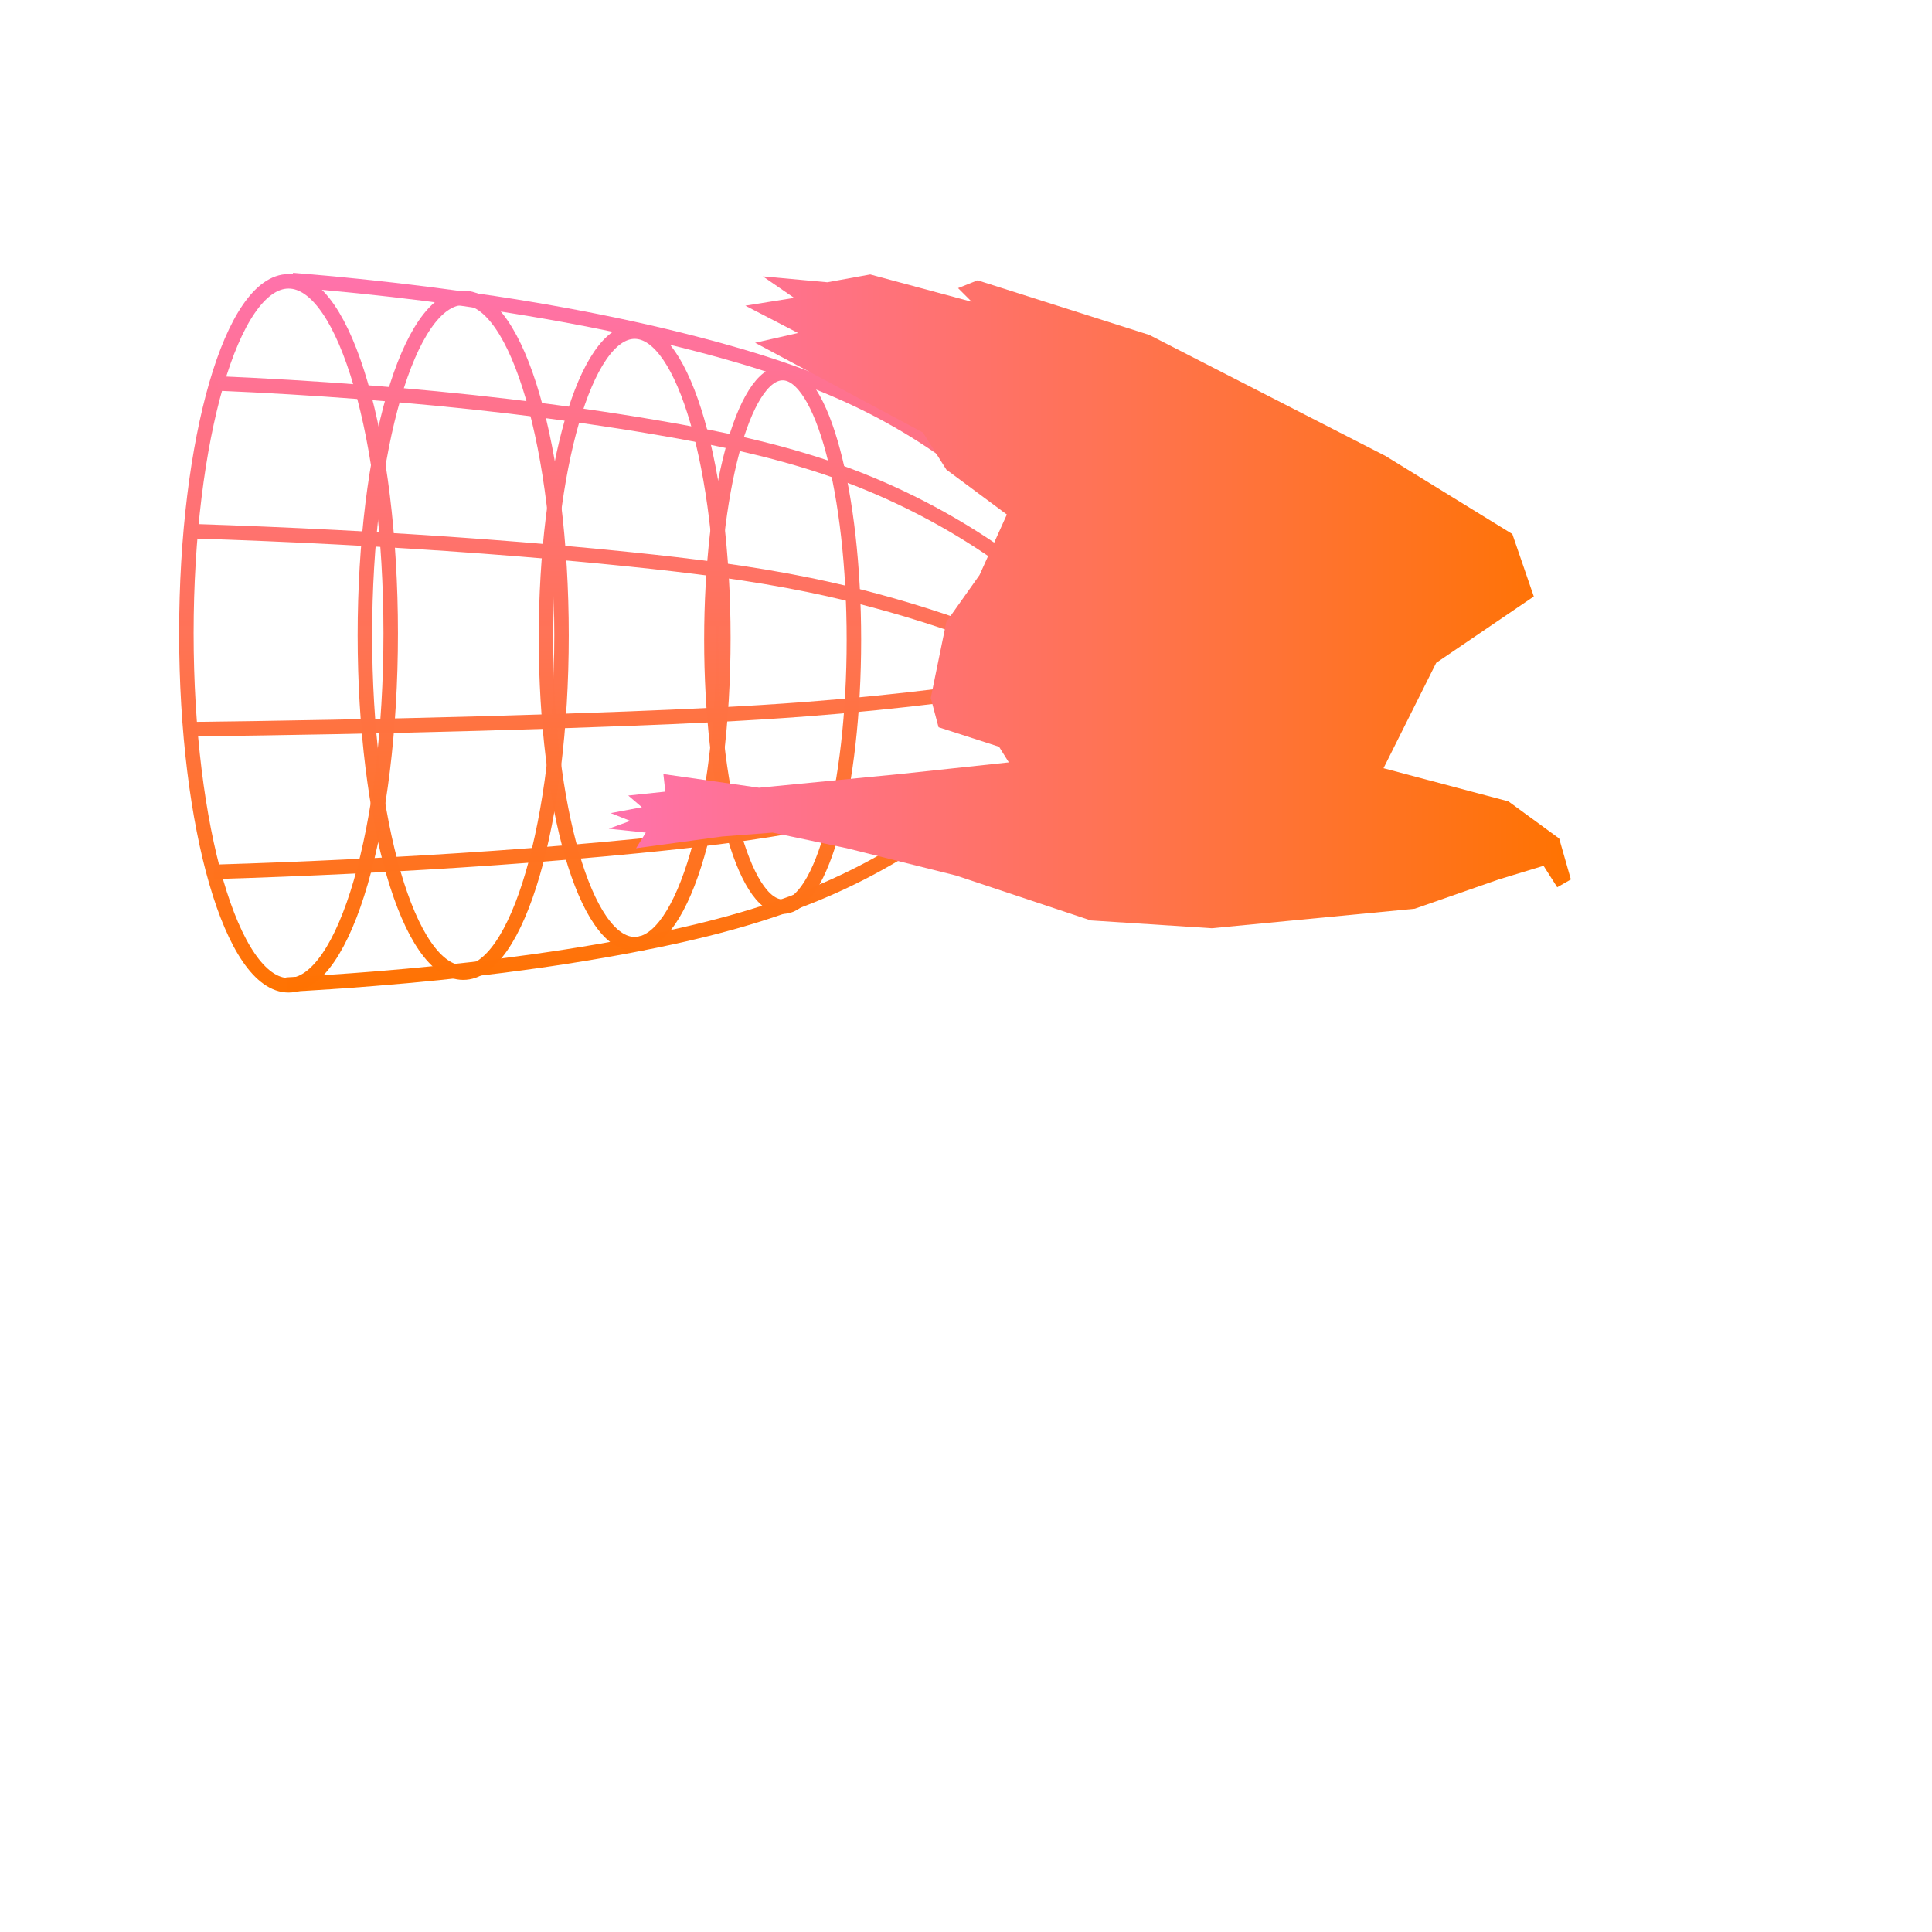
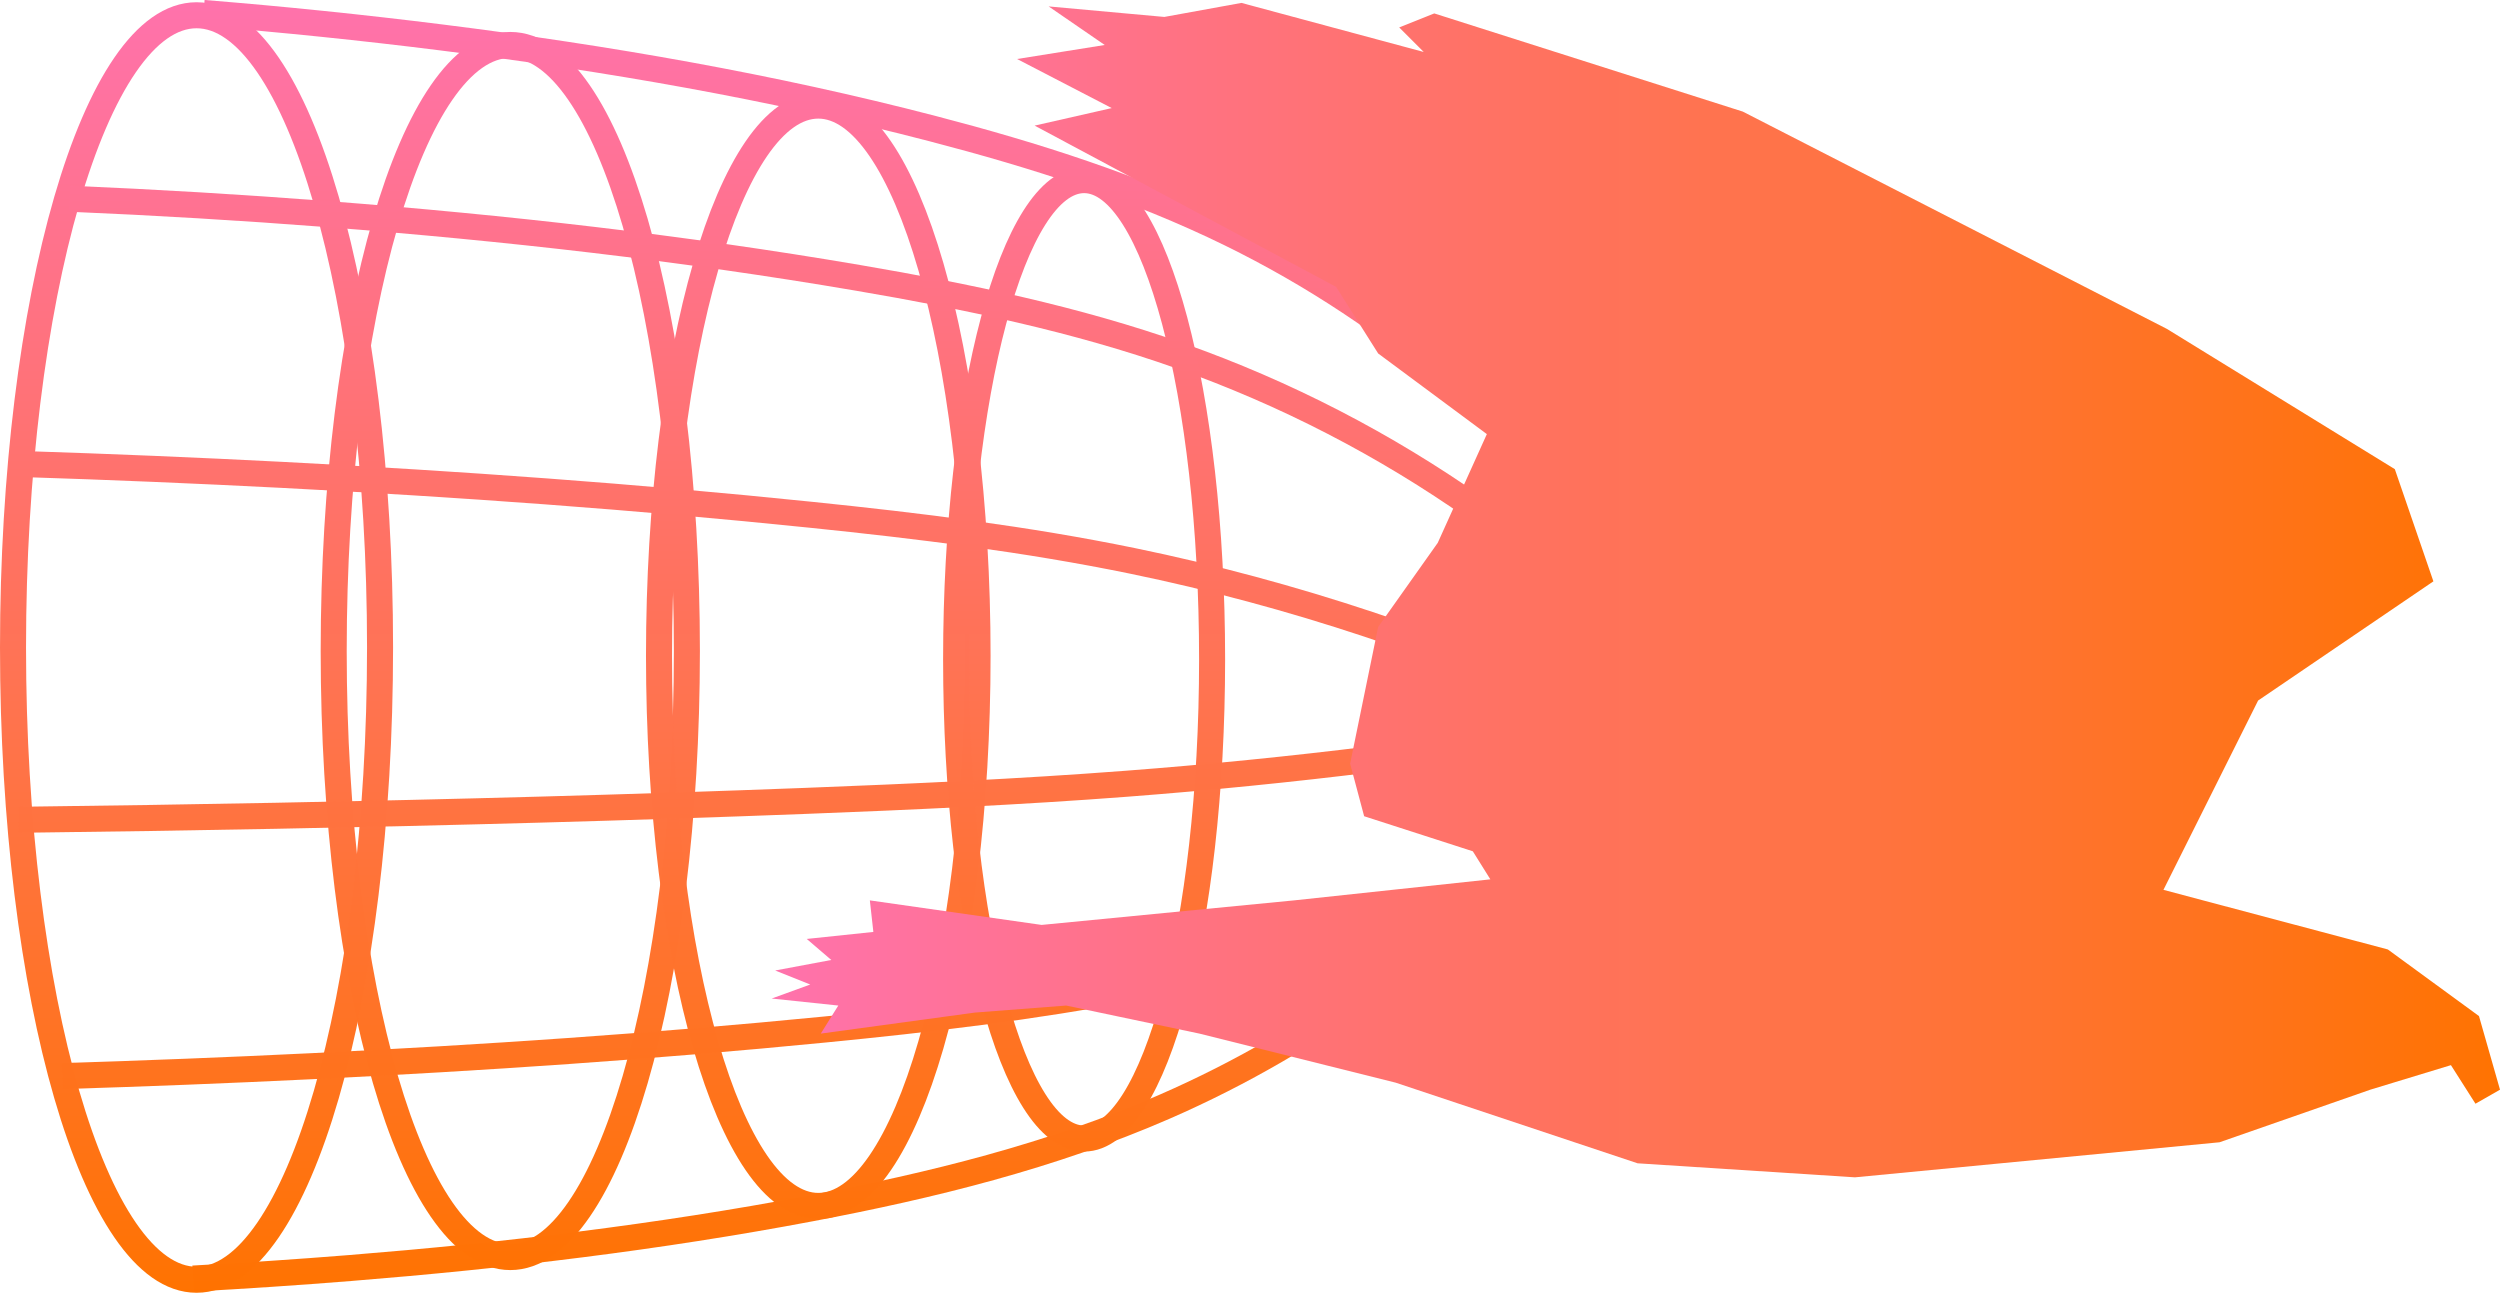
- <svg xmlns="http://www.w3.org/2000/svg" xmlns:ns1="http://www.openswatchbook.org/uri/2009/osb" xmlns:xlink="http://www.w3.org/1999/xlink" width="1000px" height="1000px" viewBox="0 0 1000 1000" version="1.1" id="SVGRoot">
+ <svg xmlns="http://www.w3.org/2000/svg" xmlns:ns1="http://www.openswatchbook.org/uri/2009/osb" xmlns:xlink="http://www.w3.org/1999/xlink" width="720.361" height="372.505" viewBox="0 0 720.361 372.505" version="1.1" id="SVGRoot">
  <defs id="defs18">
-     <marker style="overflow:visible" id="marker3815" refX="0.0" refY="0.0" orient="auto">
-       <path transform="scale(0.8) translate(12.5,0)" style="fill-rule:evenodd;stroke:#000000;stroke-width:1pt;stroke-opacity:1;fill:#000000;fill-opacity:1" d="M 0.0,0.0 L 5.0,-5.0 L -12.5,0.0 L 5.0,5.0 L 0.0,0.0 z " id="path3813" />
-     </marker>
-     <marker style="overflow:visible" id="marker3805" refX="0.0" refY="0.0" orient="auto">
-       <path transform="scale(0.8) translate(12.5,0)" style="fill-rule:evenodd;stroke:#000000;stroke-width:1pt;stroke-opacity:1;fill:#000000;fill-opacity:1" d="M 0.0,0.0 L 5.0,-5.0 L -12.5,0.0 L 5.0,5.0 L 0.0,0.0 z " id="path3803" />
-     </marker>
-     <marker style="overflow:visible" id="marker3795" refX="0.0" refY="0.0" orient="auto">
-       <path transform="scale(0.8) translate(12.5,0)" style="fill-rule:evenodd;stroke:#000000;stroke-width:1pt;stroke-opacity:1;fill:#000000;fill-opacity:1" d="M 0.0,0.0 L 5.0,-5.0 L -12.5,0.0 L 5.0,5.0 L 0.0,0.0 z " id="path3793" />
-     </marker>
-     <marker style="overflow:visible" id="marker3785" refX="0.0" refY="0.0" orient="auto">
-       <path transform="scale(0.8) translate(12.5,0)" style="fill-rule:evenodd;stroke:#000000;stroke-width:1pt;stroke-opacity:1;fill:#000000;fill-opacity:1" d="M 0.0,0.0 L 5.0,-5.0 L -12.5,0.0 L 5.0,5.0 L 0.0,0.0 z " id="path3783" />
-     </marker>
-     <marker style="overflow:visible" id="marker3775" refX="0.0" refY="0.0" orient="auto">
-       <path transform="scale(0.8) translate(12.5,0)" style="fill-rule:evenodd;stroke:#000000;stroke-width:1pt;stroke-opacity:1;fill:#000000;fill-opacity:1" d="M 0.0,0.0 L 5.0,-5.0 L -12.5,0.0 L 5.0,5.0 L 0.0,0.0 z " id="path3773" />
-     </marker>
-     <marker style="overflow:visible" id="marker3765" refX="0.0" refY="0.0" orient="auto">
-       <path transform="scale(0.8) translate(12.5,0)" style="fill-rule:evenodd;stroke:#000000;stroke-width:1pt;stroke-opacity:1;fill:#000000;fill-opacity:1" d="M 0.0,0.0 L 5.0,-5.0 L -12.5,0.0 L 5.0,5.0 L 0.0,0.0 z " id="path3763" />
-     </marker>
-     <marker style="overflow:visible" id="marker3755" refX="0.0" refY="0.0" orient="auto">
-       <path transform="scale(0.8) translate(12.5,0)" style="fill-rule:evenodd;stroke:#000000;stroke-width:1pt;stroke-opacity:1;fill:#000000;fill-opacity:1" d="M 0.0,0.0 L 5.0,-5.0 L -12.5,0.0 L 5.0,5.0 L 0.0,0.0 z " id="path3753" />
-     </marker>
-     <marker style="overflow:visible" id="marker3745" refX="0.0" refY="0.0" orient="auto">
-       <path transform="scale(0.8) translate(12.5,0)" style="fill-rule:evenodd;stroke:#000000;stroke-width:1pt;stroke-opacity:1;fill:#000000;fill-opacity:1" d="M 0.0,0.0 L 5.0,-5.0 L -12.5,0.0 L 5.0,5.0 L 0.0,0.0 z " id="path3743" />
-     </marker>
-     <marker style="overflow:visible" id="marker3735" refX="0.0" refY="0.0" orient="auto">
-       <path transform="scale(0.8) translate(12.5,0)" style="fill-rule:evenodd;stroke:#000000;stroke-width:1pt;stroke-opacity:1;fill:#000000;fill-opacity:1" d="M 0.0,0.0 L 5.0,-5.0 L -12.5,0.0 L 5.0,5.0 L 0.0,0.0 z " id="path3733" />
-     </marker>
-     <marker style="overflow:visible" id="marker3725" refX="0.0" refY="0.0" orient="auto">
-       <path transform="scale(0.8) translate(12.5,0)" style="fill-rule:evenodd;stroke:#000000;stroke-width:1pt;stroke-opacity:1;fill:#000000;fill-opacity:1" d="M 0.0,0.0 L 5.0,-5.0 L -12.5,0.0 L 5.0,5.0 L 0.0,0.0 z " id="path3723" />
-     </marker>
    <linearGradient id="linearGradient1525">
      <stop style="stop-color:#ff72ac;stop-opacity:1;" offset="0" id="stop1521" />
      <stop style="stop-color:#ff7200;stop-opacity:0.996" offset="1" id="stop1523" />
    </linearGradient>
    <linearGradient id="linearGradient892" ns1:paint="solid">
      <stop style="stop-color:#000000;stop-opacity:1;" offset="0" id="stop890" />
    </linearGradient>
-     <linearGradient xlink:href="#linearGradient1525" id="linearGradient1527" x1="233.297" y1="297.49" x2="731.399" y2="297.49" gradientUnits="userSpaceOnUse" spreadMethod="pad" gradientTransform="translate(81.73031,13.76659)" />
+     <linearGradient xlink:href="#linearGradient1525" id="linearGradient1527" x1="233.297" y1="297.49" x2="731.399" y2="297.49" gradientUnits="userSpaceOnUse" spreadMethod="pad" gradientTransform="translate(-6.841119,-123.3763)" />
    <linearGradient xlink:href="#linearGradient1525" id="linearGradient4027" x1="302.338" y1="648.332" x2="674.843" y2="648.332" gradientUnits="userSpaceOnUse" />
    <linearGradient xlink:href="#linearGradient1525" id="linearGradient4049" gradientUnits="userSpaceOnUse" x1="302.338" y1="648.332" x2="674.843" y2="648.332" />
    <linearGradient xlink:href="#linearGradient1525" id="linearGradient4051" gradientUnits="userSpaceOnUse" x1="302.338" y1="648.332" x2="674.843" y2="648.332" />
    <linearGradient xlink:href="#linearGradient1525" id="linearGradient4053" gradientUnits="userSpaceOnUse" x1="302.338" y1="648.332" x2="674.843" y2="648.332" />
    <linearGradient xlink:href="#linearGradient1525" id="linearGradient4055" gradientUnits="userSpaceOnUse" x1="302.338" y1="648.332" x2="674.843" y2="648.332" />
    <linearGradient xlink:href="#linearGradient1525" id="linearGradient4057" gradientUnits="userSpaceOnUse" x1="302.338" y1="648.332" x2="674.843" y2="648.332" gradientTransform="matrix(1,0,0.01541783,1,-9.918036,0)" />
    <linearGradient xlink:href="#linearGradient1525" id="linearGradient4059" gradientUnits="userSpaceOnUse" x1="302.338" y1="648.332" x2="674.843" y2="648.332" />
    <linearGradient xlink:href="#linearGradient1525" id="linearGradient4061" gradientUnits="userSpaceOnUse" x1="302.338" y1="648.332" x2="674.843" y2="648.332" />
    <linearGradient xlink:href="#linearGradient1525" id="linearGradient4063" gradientUnits="userSpaceOnUse" x1="302.338" y1="648.332" x2="674.843" y2="648.332" />
    <linearGradient xlink:href="#linearGradient1525" id="linearGradient4065" gradientUnits="userSpaceOnUse" x1="302.338" y1="648.332" x2="674.843" y2="648.332" />
    <linearGradient xlink:href="#linearGradient1525" id="linearGradient4067" gradientUnits="userSpaceOnUse" x1="302.338" y1="648.332" x2="674.843" y2="648.332" />
  </defs>
-   <g id="layer1">
-     <g id="g4019" style="stroke:url(#linearGradient4027)" transform="rotate(90,556.7699,395.6506)">
+   <g id="layer1" transform="translate(-4.148145,-4.076117)">
+     <g id="g4019" style="stroke:url(#linearGradient4027)" transform="rotate(90,581.0556,282.7935)">
      <path style="fill:none;stroke:url(#linearGradient4049);stroke-width:7.5;stroke-linecap:butt;stroke-linejoin:miter;stroke-miterlimit:3.9;stroke-dasharray:none;stroke-dashoffset:0;stroke-opacity:1" d="m 413.152,439.416 c -17.212,19.905 -31.851,42.033 -43.437,65.66 -13.386,27.298 -22.646,56.44 -30.305,85.863 -12.085,46.433 -20.288,93.815 -26.264,141.421 -2.867,22.84 -5.225,45.745 -7.071,68.69" id="path57" />
      <path style="fill:none;stroke:url(#linearGradient4051);stroke-width:7.5;stroke-linecap:butt;stroke-linejoin:miter;stroke-miterlimit:3.9;stroke-dasharray:none;stroke-dashoffset:0;stroke-opacity:1" d="m 584.872,461.632 c 14.482,19.345 26.715,40.373 36.371,62.525 14.161,32.486 22.707,67.144 29.299,101.964 8.303,43.86 13.605,88.25 17.175,132.745 1.208,15.056 2.218,30.128 3.031,45.21" id="path61" />
      <ellipse style="fill:none;fill-opacity:1;fill-rule:evenodd;stroke:url(#linearGradient4053);stroke-width:7.5;stroke-miterlimit:3.9;stroke-dasharray:none;stroke-dashoffset:0;stroke-opacity:1" id="path65" cx="489.924" cy="712.663" rx="174.629" ry="50.885" />
      <ellipse style="fill:none;fill-opacity:1;fill-rule:evenodd;stroke:url(#linearGradient4055);stroke-width:7.5;stroke-miterlimit:3.9;stroke-dasharray:none;stroke-dashoffset:0;stroke-opacity:1" id="path65-5" cx="488.914" cy="803.071" rx="182.179" ry="52.88" />
      <path style="fill:none;stroke:url(#linearGradient4057);stroke-width:7.5;stroke-linecap:butt;stroke-linejoin:miter;stroke-miterlimit:3.9;stroke-dasharray:none;stroke-dashoffset:0;stroke-opacity:1" d="m 448.917,434.345 c -18.476,26.259 -33.339,55.056 -44.039,85.328 -10.622,30.051 -17.116,61.399 -22.479,92.817 -8.639,50.611 -14.42,101.684 -18.365,152.876 -1.906,24.723 -3.384,49.48 -4.434,74.254" id="path57-4" />
      <ellipse style="fill:none;fill-opacity:1;fill-rule:evenodd;stroke:url(#linearGradient4059);stroke-width:7.5;stroke-miterlimit:3.9;stroke-dasharray:none;stroke-dashoffset:0;stroke-opacity:1" id="path65-4" cx="491.291" cy="623.917" rx="158.526" ry="45.894" />
      <path style="fill:none;stroke:url(#linearGradient4061);stroke-width:7.5;stroke-linecap:butt;stroke-linejoin:miter;stroke-miterlimit:3.9;stroke-dasharray:none;stroke-dashoffset:0;stroke-opacity:1" d="m 485.125,456.874 c -0.981,2.815 -1.942,5.637 -2.882,8.465 -7.414,22.304 -13.557,45.033 -18.292,68.055 -6.284,30.554 -10.079,61.563 -13.278,92.592 -5.228,50.716 -8.88,101.587 -11.507,152.505 -1.273,24.68 -2.306,49.373 -3.098,74.074" id="path57-4-6" />
      <path style="fill:none;stroke:url(#linearGradient4063);stroke-width:7.5;stroke-linecap:butt;stroke-linejoin:miter;stroke-miterlimit:3.9;stroke-dasharray:none;stroke-dashoffset:0;stroke-opacity:1" d="m 521.079,464.294 c 2.919,23.548 5.283,47.165 7.09,70.825 2.354,30.829 3.76,61.722 4.946,92.617 1.952,50.832 3.31,101.686 4.287,152.546 0.474,24.696 0.859,49.395 1.154,74.094" id="path57-4-6-9" />
      <path style="fill:none;stroke:url(#linearGradient4065);stroke-width:7.5;stroke-linecap:butt;stroke-linejoin:miter;stroke-miterlimit:3.9;stroke-dasharray:none;stroke-dashoffset:0;stroke-opacity:1" d="m 569.378,463.929 c 7.145,22.504 12.977,45.426 17.454,68.609 5.725,29.644 9.232,59.672 12.177,89.72 4.819,49.153 8.15,98.444 10.554,147.773 1.165,23.916 2.112,47.842 2.841,71.776" id="path57-4-6-9-1" />
      <ellipse style="fill:none;fill-opacity:1;fill-rule:evenodd;stroke:url(#linearGradient4067);stroke-width:7.5;stroke-miterlimit:3.9;stroke-dasharray:none;stroke-dashoffset:0;stroke-opacity:1" id="path65-4-6" cx="492.321" cy="547.321" rx="138.083" ry="36.88" />
    </g>
  </g>
-   <g id="layer2">
-     <path style="opacity:1;fill:url(#linearGradient1527);fill-opacity:1;fill-rule:nonzero;stroke:none;stroke-width:1px;stroke-linecap:butt;stroke-linejoin:miter;stroke-opacity:1" d="m 716.106,397.625 27.274,-54.548 50.508,-34.345 -11.112,-32.325 -65.66,-40.406 -122.228,-62.629 -88.893,-28.284 -10.102,4.041 7.071,7.071 -52.528,-14.142 -22.223,4.041 -33.335,-3.03 16.162,11.112 -25.254,4.041 27.274,14.142 -22.223,5.051 86.873,46.467 12.122,19.193 31.315,23.233 -14.142,31.315 -17.173,24.244 -8.081,39.396 4.041,15.152 31.315,10.102 5.051,8.081 -56.569,6.061 -72.731,7.071 -49.497,-7.071 1.01,9.091 -19.193,2.02 7.071,6.061 -16.162,3.03 10.102,4.041 -11.112,4.041 19.193,2.02 -5.051,8.081 44.447,-6.061 26.264,-2.02 38.386,8.081 56.569,14.142 69.701,23.234 62.629,4.041 105.056,-10.102 43.437,-15.152 23.233,-7.071 7.071,11.112 7.071,-4.041 -6.061,-21.213 -26.264,-19.193 z" id="path47" />
+   <g id="layer2" transform="translate(-4.148145,-4.076117)">
+     <path style="opacity:1;fill:url(#linearGradient1527);fill-opacity:1;fill-rule:nonzero;stroke:none;stroke-width:1px;stroke-linecap:butt;stroke-linejoin:miter;stroke-opacity:1" d="M 627.535,260.482 654.809,205.933 705.316,171.588 694.205,139.263 628.545,98.857 506.316,36.228 417.423,7.944 l -10.102,4.041 7.071,7.071 -52.528,-14.142 -22.223,4.041 -33.335,-3.03 16.162,11.112 -25.254,4.041 27.274,14.142 -22.223,5.051 86.873,46.467 12.122,19.193 31.315,23.233 -14.142,31.315 -17.173,24.244 -8.081,39.396 4.041,15.152 31.315,10.102 5.051,8.081 -56.569,6.061 -72.731,7.071 -49.497,-7.071 1.01,9.091 -19.193,2.02 7.071,6.061 -16.162,3.03 10.102,4.041 -11.112,4.041 19.193,2.02 -5.051,8.081 44.447,-6.061 26.264,-2.02 38.386,8.081 56.569,14.142 69.701,23.234 62.629,4.041 105.056,-10.102 43.437,-15.152 23.233,-7.071 7.071,11.112 7.071,-4.041 -6.061,-21.213 -26.264,-19.193 z" id="path47" />
  </g>
</svg>
